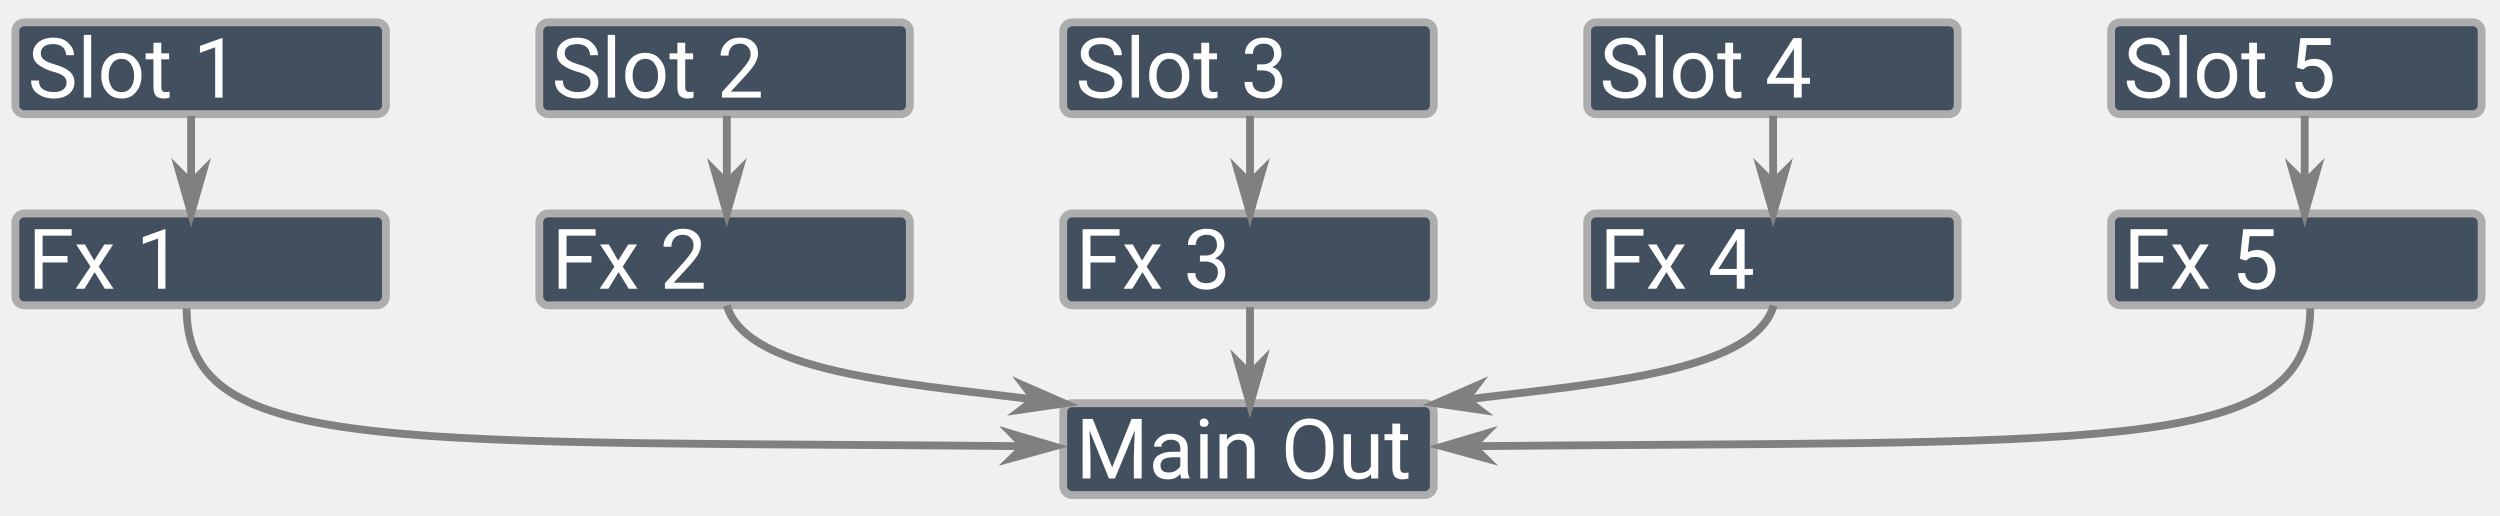
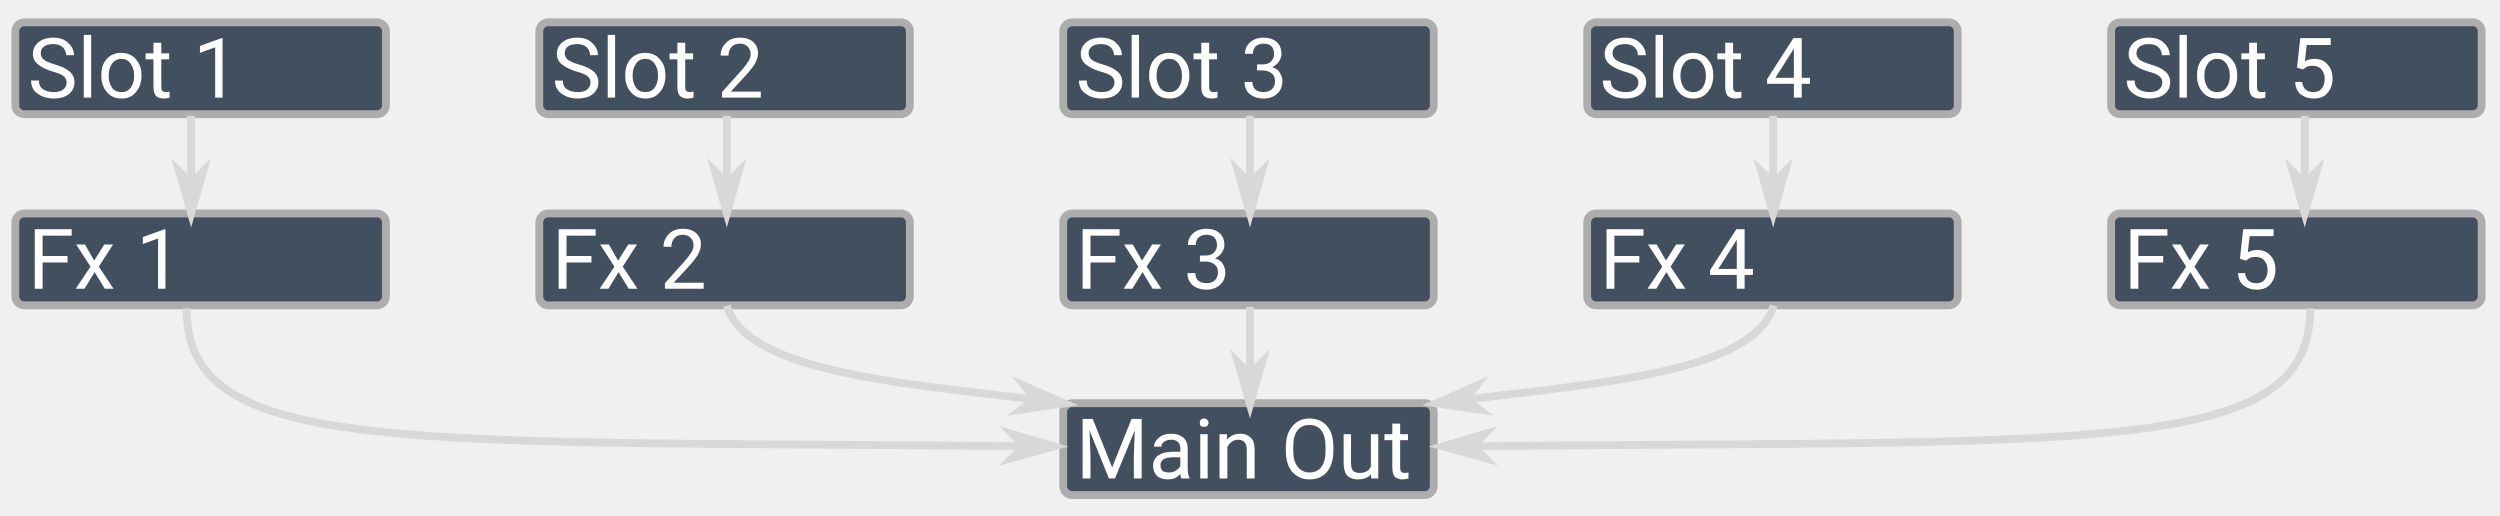
<svg xmlns="http://www.w3.org/2000/svg" width="320" height="66" viewBox="0 0 84.667 17.462" version="1.1" id="svg8">
  <defs id="defs2">
    <marker style="overflow:visible;" id="marker2796" refX="0.0" refY="0.0" orient="auto">
-       <path transform="scale(0.4) rotate(180) translate(10,0)" style="fill-rule:evenodd;stroke:#808080;stroke-width:1pt;stroke-opacity:1;fill:#808080;fill-opacity:1" d="M 0.0,0.0 L 5.0,-5.0 L -12.5,0.0 L 5.0,5.0 L 0.0,0.0 z " id="path2794" />
+       <path transform="scale(0.4) rotate(180) translate(10,0)" style="fill-rule:evenodd;stroke:#d8d8d8;stroke-width:1pt;stroke-opacity:1;fill:#d8d8d8;fill-opacity:1" d="M 0.0,0.0 L 5.0,-5.0 L -12.5,0.0 L 5.0,5.0 L 0.0,0.0 z " id="path2794" />
    </marker>
    <marker style="overflow:visible;" id="marker2670" refX="0.0" refY="0.0" orient="auto">
-       <path transform="scale(0.4) rotate(180) translate(10,0)" style="fill-rule:evenodd;stroke:#808080;stroke-width:1pt;stroke-opacity:1;fill:#808080;fill-opacity:1" d="M 0.0,0.0 L 5.0,-5.0 L -12.5,0.0 L 5.0,5.0 L 0.0,0.0 z " id="path2668" />
+       <path transform="scale(0.4) rotate(180) translate(10,0)" style="fill-rule:evenodd;stroke:#d8d8d8;stroke-width:1pt;stroke-opacity:1;fill:#d8d8d8;fill-opacity:1" d="M 0.0,0.0 L 5.0,-5.0 L -12.5,0.0 L 5.0,5.0 L 0.0,0.0 z " id="path2668" />
    </marker>
    <marker style="overflow:visible;" id="marker2558" refX="0.0" refY="0.0" orient="auto">
-       <path transform="scale(0.4) rotate(180) translate(10,0)" style="fill-rule:evenodd;stroke:#808080;stroke-width:1pt;stroke-opacity:1;fill:#808080;fill-opacity:1" d="M 0.0,0.0 L 5.0,-5.0 L -12.5,0.0 L 5.0,5.0 L 0.0,0.0 z " id="path2556" />
+       <path transform="scale(0.4) rotate(180) translate(10,0)" style="fill-rule:evenodd;stroke:#d8d8d8;stroke-width:1pt;stroke-opacity:1;fill:#d8d8d8;fill-opacity:1" d="M 0.0,0.0 L 5.0,-5.0 L -12.5,0.0 L 5.0,5.0 L 0.0,0.0 z " id="path2556" />
    </marker>
    <marker style="overflow:visible;" id="marker2502" refX="0.0" refY="0.0" orient="auto">
      <path transform="scale(0.4) rotate(180) translate(10,0)" style="fill-rule:evenodd;stroke:#000000;stroke-width:1pt;stroke-opacity:1;fill:#000000;fill-opacity:1" d="M 0.0,0.0 L 5.0,-5.0 L -12.5,0.0 L 5.0,5.0 L 0.0,0.0 z " id="path2500" />
    </marker>
    <marker style="overflow:visible;" id="marker2492" refX="0.0" refY="0.0" orient="auto">
      <path transform="scale(0.4) rotate(180) translate(10,0)" style="fill-rule:evenodd;stroke:#000000;stroke-width:1pt;stroke-opacity:1;fill:#000000;fill-opacity:1" d="M 0.0,0.0 L 5.0,-5.0 L -12.5,0.0 L 5.0,5.0 L 0.0,0.0 z " id="path2490" />
    </marker>
    <marker style="overflow:visible;" id="marker2162" refX="0.0" refY="0.0" orient="auto">
-       <path transform="scale(0.4) rotate(180) translate(10,0)" style="fill-rule:evenodd;stroke:#808080;stroke-width:1pt;stroke-opacity:1;fill:#808080;fill-opacity:1" d="M 0.0,0.0 L 5.0,-5.0 L -12.5,0.0 L 5.0,5.0 L 0.0,0.0 z " id="path2160" />
+       <path transform="scale(0.4) rotate(180) translate(10,0)" style="fill-rule:evenodd;stroke:#d8d8d8;stroke-width:1pt;stroke-opacity:1;fill:#d8d8d8;fill-opacity:1" d="M 0.0,0.0 L 5.0,-5.0 L -12.5,0.0 L 5.0,5.0 L 0.0,0.0 z " id="path2160" />
    </marker>
    <marker style="overflow:visible;" id="marker1554" refX="0.0" refY="0.0" orient="auto">
      <path transform="scale(0.4) rotate(180) translate(10,0)" style="fill-rule:evenodd;stroke:#000000;stroke-width:1pt;stroke-opacity:1;fill:#000000;fill-opacity:1" d="M 0.0,0.0 L 5.0,-5.0 L -12.5,0.0 L 5.0,5.0 L 0.0,0.0 z " id="path1552" />
    </marker>
    <marker style="overflow:visible;" id="marker1470" refX="0.0" refY="0.0" orient="auto">
-       <path transform="scale(0.4) rotate(180) translate(10,0)" style="fill-rule:evenodd;stroke:#808080;stroke-width:1pt;stroke-opacity:1;fill:#808080;fill-opacity:1" d="M 0.0,0.0 L 5.0,-5.0 L -12.5,0.0 L 5.0,5.0 L 0.0,0.0 z " id="path1468" />
+       <path transform="scale(0.4) rotate(180) translate(10,0)" style="fill-rule:evenodd;stroke:#d8d8d8;stroke-width:1pt;stroke-opacity:1;fill:#d8d8d8;fill-opacity:1" d="M 0.0,0.0 L 5.0,-5.0 L -12.5,0.0 L 5.0,5.0 L 0.0,0.0 z " id="path1468" />
    </marker>
    <marker style="overflow:visible;" id="marker1406" refX="0.0" refY="0.0" orient="auto">
-       <path transform="scale(0.4) rotate(180) translate(10,0)" style="fill-rule:evenodd;stroke:#808080;stroke-width:1pt;stroke-opacity:1;fill:#808080;fill-opacity:1" d="M 0.0,0.0 L 5.0,-5.0 L -12.5,0.0 L 5.0,5.0 L 0.0,0.0 z " id="path1404" />
+       <path transform="scale(0.4) rotate(180) translate(10,0)" style="fill-rule:evenodd;stroke:#d8d8d8;stroke-width:1pt;stroke-opacity:1;fill:#d8d8d8;fill-opacity:1" d="M 0.0,0.0 L 5.0,-5.0 L -12.5,0.0 L 5.0,5.0 L 0.0,0.0 z " id="path1404" />
    </marker>
    <marker style="overflow:visible;" id="marker1350" refX="0.0" refY="0.0" orient="auto">
-       <path transform="scale(0.4) rotate(180) translate(10,0)" style="fill-rule:evenodd;stroke:#808080;stroke-width:1pt;stroke-opacity:1;fill:#808080;fill-opacity:1" d="M 0.0,0.0 L 5.0,-5.0 L -12.5,0.0 L 5.0,5.0 L 0.0,0.0 z " id="path1348" />
+       <path transform="scale(0.4) rotate(180) translate(10,0)" style="fill-rule:evenodd;stroke:#d8d8d8;stroke-width:1pt;stroke-opacity:1;fill:#d8d8d8;fill-opacity:1" d="M 0.0,0.0 L 5.0,-5.0 L -12.5,0.0 L 5.0,5.0 L 0.0,0.0 z " id="path1348" />
    </marker>
    <marker style="overflow:visible;" id="marker1302" refX="0.0" refY="0.0" orient="auto">
-       <path transform="scale(0.4) rotate(180) translate(10,0)" style="fill-rule:evenodd;stroke:#808080;stroke-width:1pt;stroke-opacity:1;fill:#808080;fill-opacity:1" d="M 0.0,0.0 L 5.0,-5.0 L -12.5,0.0 L 5.0,5.0 L 0.0,0.0 z " id="path1300" />
+       <path transform="scale(0.4) rotate(180) translate(10,0)" style="fill-rule:evenodd;stroke:#d8d8d8;stroke-width:1pt;stroke-opacity:1;fill:#d8d8d8;fill-opacity:1" d="M 0.0,0.0 L 5.0,-5.0 L -12.5,0.0 L 5.0,5.0 L 0.0,0.0 z " id="path1300" />
    </marker>
    <marker style="overflow:visible;" id="marker1256" refX="0.0" refY="0.0" orient="auto">
-       <path transform="scale(0.4) rotate(180) translate(10,0)" style="fill-rule:evenodd;stroke:#808080;stroke-width:1pt;stroke-opacity:1;fill:#808080;fill-opacity:1" d="M 0.0,0.0 L 5.0,-5.0 L -12.5,0.0 L 5.0,5.0 L 0.0,0.0 z " id="path1254" />
+       <path transform="scale(0.4) rotate(180) translate(10,0)" style="fill-rule:evenodd;stroke:#d8d8d8;stroke-width:1pt;stroke-opacity:1;fill:#d8d8d8;fill-opacity:1" d="M 0.0,0.0 L 5.0,-5.0 L -12.5,0.0 L 5.0,5.0 L 0.0,0.0 z " id="path1254" />
    </marker>
    <marker style="overflow:visible;" id="Arrow1Mend" refX="0.0" refY="0.0" orient="auto">
-       <path transform="scale(0.4) rotate(180) translate(10,0)" style="fill-rule:evenodd;stroke:#808080;stroke-width:1pt;stroke-opacity:1;fill:#808080;fill-opacity:1" d="M 0.0,0.0 L 5.0,-5.0 L -12.5,0.0 L 5.0,5.0 L 0.0,0.0 z " id="path985" />
+       <path transform="scale(0.4) rotate(180) translate(10,0)" style="fill-rule:evenodd;stroke:#d8d8d8;stroke-width:1pt;stroke-opacity:1;fill:#d8d8d8;fill-opacity:1" d="M 0.0,0.0 L 5.0,-5.0 L -12.5,0.0 L 5.0,5.0 L 0.0,0.0 z " id="path985" />
    </marker>
  </defs>
  <g id="layer1" transform="translate(2.091497,-138.6407)">
    <g id="g860" transform="translate(0,0.1417411)">
      <rect style="fill:#424f5e;fill-opacity:1;stroke:#adadad;stroke-width:0.265;stroke-linecap:round;stroke-miterlimit:4;stroke-dasharray:none;stroke-opacity:1" id="rect840" width="12.549" height="3.111" x="-1.571" y="139.255" ry="0.301" />
      <text xml:space="preserve" style="font-style:normal;font-variant:normal;font-weight:normal;font-stretch:normal;font-size:2.822px;line-height:1.764px;font-family:Roboto;-inkscape-font-specification:'Roboto, Normal';font-variant-ligatures:normal;font-variant-caps:normal;font-variant-numeric:normal;font-variant-east-asian:normal;letter-spacing:0px;word-spacing:0px;fill:#ffffff;fill-opacity:1;stroke:none;stroke-width:0.265px;stroke-linecap:butt;stroke-linejoin:miter;stroke-opacity:1" x="-1.147" y="141.806" id="text844">
        <tspan id="tspan842" x="-1.147" y="141.806" style="font-style:normal;font-variant:normal;font-weight:normal;font-stretch:normal;font-size:2.822px;font-family:Roboto;-inkscape-font-specification:'Roboto, Normal';font-variant-ligatures:normal;font-variant-caps:normal;font-variant-numeric:normal;font-variant-east-asian:normal;fill:#ffffff;fill-opacity:1;stroke-width:0.265px">Slot 1</tspan>
      </text>
    </g>
    <g id="g855" transform="translate(1.396244,0.1417411)">
      <rect style="fill:#424f5e;fill-opacity:1;stroke:#adadad;stroke-width:0.265;stroke-linecap:round;stroke-miterlimit:4;stroke-dasharray:none;stroke-opacity:1" id="rect846" width="12.549" height="3.111" x="14.777" y="139.255" ry="0.301" />
      <text xml:space="preserve" style="font-style:normal;font-variant:normal;font-weight:normal;font-stretch:normal;font-size:2.822px;line-height:1.764px;font-family:Roboto;-inkscape-font-specification:'Roboto, Normal';font-variant-ligatures:normal;font-variant-caps:normal;font-variant-numeric:normal;font-variant-east-asian:normal;letter-spacing:0px;word-spacing:0px;fill:#ffffff;fill-opacity:1;stroke:none;stroke-width:0.265px;stroke-linecap:butt;stroke-linejoin:miter;stroke-opacity:1" x="15.201" y="141.806" id="text850">
        <tspan id="tspan848" x="15.201" y="141.806" style="font-style:normal;font-variant:normal;font-weight:normal;font-stretch:normal;font-size:2.822px;font-family:Roboto;-inkscape-font-specification:'Roboto, Normal';font-variant-ligatures:normal;font-variant-caps:normal;font-variant-numeric:normal;font-variant-east-asian:normal;fill:#ffffff;fill-opacity:1;stroke-width:0.265px">Slot 2</tspan>
      </text>
    </g>
    <g id="g868" transform="translate(19.13996,0.1417411)">
      <rect style="fill:#424f5e;fill-opacity:1;stroke:#adadad;stroke-width:0.265;stroke-linecap:round;stroke-miterlimit:4;stroke-dasharray:none;stroke-opacity:1" id="rect862" width="12.549" height="3.111" x="14.777" y="139.255" ry="0.301" />
      <text xml:space="preserve" style="font-style:normal;font-variant:normal;font-weight:normal;font-stretch:normal;font-size:2.822px;line-height:1.764px;font-family:Roboto;-inkscape-font-specification:'Roboto, Normal';font-variant-ligatures:normal;font-variant-caps:normal;font-variant-numeric:normal;font-variant-east-asian:normal;letter-spacing:0px;word-spacing:0px;fill:#ffffff;fill-opacity:1;stroke:none;stroke-width:0.265px;stroke-linecap:butt;stroke-linejoin:miter;stroke-opacity:1" x="15.201" y="141.806" id="text866">
        <tspan id="tspan864" x="15.201" y="141.806" style="font-style:normal;font-variant:normal;font-weight:normal;font-stretch:normal;font-size:2.822px;font-family:Roboto;-inkscape-font-specification:'Roboto, Normal';font-variant-ligatures:normal;font-variant-caps:normal;font-variant-numeric:normal;font-variant-east-asian:normal;fill:#ffffff;fill-opacity:1;stroke-width:0.265px">Slot 3</tspan>
      </text>
    </g>
    <g id="g876" transform="translate(36.88367,0.1417411)">
      <rect style="fill:#424f5e;fill-opacity:1;stroke:#adadad;stroke-width:0.265;stroke-linecap:round;stroke-miterlimit:4;stroke-dasharray:none;stroke-opacity:1" id="rect870" width="12.549" height="3.111" x="14.777" y="139.255" ry="0.301" />
      <text xml:space="preserve" style="font-style:normal;font-variant:normal;font-weight:normal;font-stretch:normal;font-size:2.822px;line-height:1.764px;font-family:Roboto;-inkscape-font-specification:'Roboto, Normal';font-variant-ligatures:normal;font-variant-caps:normal;font-variant-numeric:normal;font-variant-east-asian:normal;letter-spacing:0px;word-spacing:0px;fill:#ffffff;fill-opacity:1;stroke:none;stroke-width:0.265px;stroke-linecap:butt;stroke-linejoin:miter;stroke-opacity:1" x="15.201" y="141.806" id="text874">
        <tspan id="tspan872" x="15.201" y="141.806" style="font-style:normal;font-variant:normal;font-weight:normal;font-stretch:normal;font-size:2.822px;font-family:Roboto;-inkscape-font-specification:'Roboto, Normal';font-variant-ligatures:normal;font-variant-caps:normal;font-variant-numeric:normal;font-variant-east-asian:normal;fill:#ffffff;fill-opacity:1;stroke-width:0.265px">Slot 4</tspan>
      </text>
    </g>
    <g id="g884" transform="translate(54.62738,0.1417411)">
      <rect style="fill:#424f5e;fill-opacity:1;stroke:#adadad;stroke-width:0.265;stroke-linecap:round;stroke-miterlimit:4;stroke-dasharray:none;stroke-opacity:1" id="rect878" width="12.549" height="3.111" x="14.777" y="139.255" ry="0.301" />
      <text xml:space="preserve" style="font-style:normal;font-variant:normal;font-weight:normal;font-stretch:normal;font-size:2.822px;line-height:1.764px;font-family:Roboto;-inkscape-font-specification:'Roboto, Normal';font-variant-ligatures:normal;font-variant-caps:normal;font-variant-numeric:normal;font-variant-east-asian:normal;letter-spacing:0px;word-spacing:0px;fill:#ffffff;fill-opacity:1;stroke:none;stroke-width:0.265px;stroke-linecap:butt;stroke-linejoin:miter;stroke-opacity:1" x="15.201" y="141.806" id="text882">
        <tspan id="tspan880" x="15.201" y="141.806" style="font-style:normal;font-variant:normal;font-weight:normal;font-stretch:normal;font-size:2.822px;font-family:Roboto;-inkscape-font-specification:'Roboto, Normal';font-variant-ligatures:normal;font-variant-caps:normal;font-variant-numeric:normal;font-variant-east-asian:normal;fill:#ffffff;fill-opacity:1;stroke-width:0.265px">Slot 5</tspan>
      </text>
    </g>
    <g id="g892" transform="translate(0,6.614584)">
      <rect style="fill:#424f5e;fill-opacity:1;stroke:#adadad;stroke-width:0.265;stroke-linecap:round;stroke-miterlimit:4;stroke-dasharray:none;stroke-opacity:1" id="rect886" width="12.549" height="3.111" x="-1.571" y="139.255" ry="0.301" />
      <text xml:space="preserve" style="font-style:normal;font-variant:normal;font-weight:normal;font-stretch:normal;font-size:2.822px;line-height:1.764px;font-family:Roboto;-inkscape-font-specification:'Roboto, Normal';font-variant-ligatures:normal;font-variant-caps:normal;font-variant-numeric:normal;font-variant-east-asian:normal;letter-spacing:0px;word-spacing:0px;fill:#ffffff;fill-opacity:1;stroke:none;stroke-width:0.265px;stroke-linecap:butt;stroke-linejoin:miter;stroke-opacity:1" x="-1.147" y="141.806" id="text890">
        <tspan id="tspan888" x="-1.147" y="141.806" style="font-style:normal;font-variant:normal;font-weight:normal;font-stretch:normal;font-size:2.822px;font-family:Roboto;-inkscape-font-specification:'Roboto, Normal';font-variant-ligatures:normal;font-variant-caps:normal;font-variant-numeric:normal;font-variant-east-asian:normal;fill:#ffffff;fill-opacity:1;stroke-width:0.265px">Fx 1</tspan>
      </text>
    </g>
    <g id="g900" transform="translate(1.396244,6.614584)">
      <rect style="fill:#424f5e;fill-opacity:1;stroke:#adadad;stroke-width:0.265;stroke-linecap:round;stroke-miterlimit:4;stroke-dasharray:none;stroke-opacity:1" id="rect894" width="12.549" height="3.111" x="14.777" y="139.255" ry="0.301" />
      <text xml:space="preserve" style="font-style:normal;font-variant:normal;font-weight:normal;font-stretch:normal;font-size:2.822px;line-height:1.764px;font-family:Roboto;-inkscape-font-specification:'Roboto, Normal';font-variant-ligatures:normal;font-variant-caps:normal;font-variant-numeric:normal;font-variant-east-asian:normal;letter-spacing:0px;word-spacing:0px;fill:#ffffff;fill-opacity:1;stroke:none;stroke-width:0.265px;stroke-linecap:butt;stroke-linejoin:miter;stroke-opacity:1" x="15.201" y="141.806" id="text898">
        <tspan id="tspan896" x="15.201" y="141.806" style="font-style:normal;font-variant:normal;font-weight:normal;font-stretch:normal;font-size:2.822px;font-family:Roboto;-inkscape-font-specification:'Roboto, Normal';font-variant-ligatures:normal;font-variant-caps:normal;font-variant-numeric:normal;font-variant-east-asian:normal;fill:#ffffff;fill-opacity:1;stroke-width:0.265px">Fx 2</tspan>
      </text>
    </g>
    <g id="g908" transform="translate(19.13996,6.614584)">
      <rect style="fill:#424f5e;fill-opacity:1;stroke:#adadad;stroke-width:0.265;stroke-linecap:round;stroke-miterlimit:4;stroke-dasharray:none;stroke-opacity:1" id="rect902" width="12.549" height="3.111" x="14.777" y="139.255" ry="0.301" />
      <text xml:space="preserve" style="font-style:normal;font-variant:normal;font-weight:normal;font-stretch:normal;font-size:2.822px;line-height:1.764px;font-family:Roboto;-inkscape-font-specification:'Roboto, Normal';font-variant-ligatures:normal;font-variant-caps:normal;font-variant-numeric:normal;font-variant-east-asian:normal;letter-spacing:0px;word-spacing:0px;fill:#ffffff;fill-opacity:1;stroke:none;stroke-width:0.265px;stroke-linecap:butt;stroke-linejoin:miter;stroke-opacity:1" x="15.201" y="141.806" id="text906">
        <tspan id="tspan904" x="15.201" y="141.806" style="font-style:normal;font-variant:normal;font-weight:normal;font-stretch:normal;font-size:2.822px;font-family:Roboto;-inkscape-font-specification:'Roboto, Normal';font-variant-ligatures:normal;font-variant-caps:normal;font-variant-numeric:normal;font-variant-east-asian:normal;fill:#ffffff;fill-opacity:1;stroke-width:0.265px">Fx 3</tspan>
      </text>
    </g>
    <g id="g916" transform="translate(36.88367,6.614584)">
      <rect style="fill:#424f5e;fill-opacity:1;stroke:#adadad;stroke-width:0.265;stroke-linecap:round;stroke-miterlimit:4;stroke-dasharray:none;stroke-opacity:1" id="rect910" width="12.549" height="3.111" x="14.777" y="139.255" ry="0.301" />
      <text xml:space="preserve" style="font-style:normal;font-variant:normal;font-weight:normal;font-stretch:normal;font-size:2.822px;line-height:1.764px;font-family:Roboto;-inkscape-font-specification:'Roboto, Normal';font-variant-ligatures:normal;font-variant-caps:normal;font-variant-numeric:normal;font-variant-east-asian:normal;letter-spacing:0px;word-spacing:0px;fill:#ffffff;fill-opacity:1;stroke:none;stroke-width:0.265px;stroke-linecap:butt;stroke-linejoin:miter;stroke-opacity:1" x="15.201" y="141.806" id="text914">
        <tspan id="tspan912" x="15.201" y="141.806" style="font-style:normal;font-variant:normal;font-weight:normal;font-stretch:normal;font-size:2.822px;font-family:Roboto;-inkscape-font-specification:'Roboto, Normal';font-variant-ligatures:normal;font-variant-caps:normal;font-variant-numeric:normal;font-variant-east-asian:normal;fill:#ffffff;fill-opacity:1;stroke-width:0.265px">Fx 4</tspan>
      </text>
    </g>
    <g id="g924" transform="translate(54.62738,6.614584)">
      <rect style="fill:#424f5e;fill-opacity:1;stroke:#adadad;stroke-width:0.265;stroke-linecap:round;stroke-miterlimit:4;stroke-dasharray:none;stroke-opacity:1" id="rect918" width="12.549" height="3.111" x="14.777" y="139.255" ry="0.301" />
      <text xml:space="preserve" style="font-style:normal;font-variant:normal;font-weight:normal;font-stretch:normal;font-size:2.822px;line-height:1.764px;font-family:Roboto;-inkscape-font-specification:'Roboto, Normal';font-variant-ligatures:normal;font-variant-caps:normal;font-variant-numeric:normal;font-variant-east-asian:normal;letter-spacing:0px;word-spacing:0px;fill:#ffffff;fill-opacity:1;stroke:none;stroke-width:0.265px;stroke-linecap:butt;stroke-linejoin:miter;stroke-opacity:1" x="15.201" y="141.806" id="text922">
        <tspan id="tspan920" x="15.201" y="141.806" style="font-style:normal;font-variant:normal;font-weight:normal;font-stretch:normal;font-size:2.822px;font-family:Roboto;-inkscape-font-specification:'Roboto, Normal';font-variant-ligatures:normal;font-variant-caps:normal;font-variant-numeric:normal;font-variant-east-asian:normal;fill:#ffffff;fill-opacity:1;stroke-width:0.265px">Fx 5</tspan>
      </text>
    </g>
    <g id="g932" transform="translate(19.13996,13.04018)">
      <rect style="fill:#424f5e;fill-opacity:1;stroke:#adadad;stroke-width:0.265;stroke-linecap:round;stroke-miterlimit:4;stroke-dasharray:none;stroke-opacity:1" id="rect926" width="12.549" height="3.111" x="14.777" y="139.255" ry="0.301" />
      <text xml:space="preserve" style="font-style:normal;font-variant:normal;font-weight:normal;font-stretch:normal;font-size:2.822px;line-height:1.764px;font-family:Roboto;-inkscape-font-specification:'Roboto, Normal';font-variant-ligatures:normal;font-variant-caps:normal;font-variant-numeric:normal;font-variant-east-asian:normal;letter-spacing:0px;word-spacing:0px;fill:#ffffff;fill-opacity:1;stroke:none;stroke-width:0.265px;stroke-linecap:butt;stroke-linejoin:miter;stroke-opacity:1" x="15.201" y="141.806" id="text930">
        <tspan id="tspan928" x="15.201" y="141.806" style="font-style:normal;font-variant:normal;font-weight:normal;font-stretch:normal;font-size:2.822px;font-family:Roboto;-inkscape-font-specification:'Roboto, Normal';font-variant-ligatures:normal;font-variant-caps:normal;font-variant-numeric:normal;font-variant-east-asian:normal;fill:#ffffff;fill-opacity:1;stroke-width:0.265px">Main Out</tspan>
      </text>
    </g>
-     <path style="fill:none;fill-rule:evenodd;stroke:#808080;stroke-width:0.265;stroke-linecap:butt;stroke-linejoin:miter;stroke-opacity:1;stroke-miterlimit:4;stroke-dasharray:none;marker-end:url(#Arrow1Mend)" d="m 4.381,142.562 v 3.26" id="path974" />
-     <path style="fill:none;fill-rule:evenodd;stroke:#808080;stroke-width:0.265;stroke-linecap:butt;stroke-linejoin:miter;stroke-miterlimit:4;stroke-dasharray:none;stroke-opacity:1;marker-end:url(#marker1256)" d="m 22.524,142.562 v 3.26" id="path1252" />
-     <path style="fill:none;fill-rule:evenodd;stroke:#808080;stroke-width:0.265;stroke-linecap:butt;stroke-linejoin:miter;stroke-miterlimit:4;stroke-dasharray:none;stroke-opacity:1;marker-end:url(#marker1302)" d="m 40.242,142.562 v 3.26" id="path1298" />
-     <path style="fill:none;fill-rule:evenodd;stroke:#808080;stroke-width:0.265;stroke-linecap:butt;stroke-linejoin:miter;stroke-miterlimit:4;stroke-dasharray:none;stroke-opacity:1;marker-end:url(#marker1350)" d="m 57.959,142.562 v 3.26" id="path1346" />
-     <path style="fill:none;fill-rule:evenodd;stroke:#808080;stroke-width:0.265;stroke-linecap:butt;stroke-linejoin:miter;stroke-miterlimit:4;stroke-dasharray:none;stroke-opacity:1;marker-end:url(#marker1406)" d="m 75.961,142.562 v 3.26" id="path1402" />
-     <path style="fill:none;fill-rule:evenodd;stroke:#808080;stroke-width:0.265;stroke-linecap:butt;stroke-linejoin:miter;stroke-miterlimit:4;stroke-dasharray:none;stroke-opacity:1;marker-end:url(#marker1470)" d="m 76.15,149.082 c -0.004,5.077 -7.264,4.459 -29.34,4.677" id="path1466" />
-     <path style="fill:none;fill-rule:evenodd;stroke:#808080;stroke-width:0.265;stroke-linecap:butt;stroke-linejoin:miter;stroke-miterlimit:4;stroke-dasharray:none;stroke-opacity:1;marker-end:url(#marker2162)" d="m 4.228,149.082 c 0.004,5.077 7.264,4.459 29.34,4.677" id="path2158" />
-     <path style="fill:none;fill-rule:evenodd;stroke:#808080;stroke-width:0.265;stroke-linecap:butt;stroke-linejoin:miter;stroke-miterlimit:4;stroke-dasharray:none;stroke-opacity:1;marker-end:url(#marker2558)" d="m 22.524,148.988 c 0.709,2.407 6.603,2.662 11.392,3.308" id="path2554" />
-     <path style="fill:none;fill-rule:evenodd;stroke:#808080;stroke-width:0.265;stroke-linecap:butt;stroke-linejoin:miter;stroke-miterlimit:4;stroke-dasharray:none;stroke-opacity:1;marker-end:url(#marker2670)" d="m 57.977,148.988 c -0.709,2.407 -6.603,2.662 -11.392,3.308" id="path2666" />
-     <path style="fill:none;fill-rule:evenodd;stroke:#808080;stroke-width:0.265;stroke-linecap:butt;stroke-linejoin:miter;stroke-miterlimit:4;stroke-dasharray:none;stroke-opacity:1;marker-end:url(#marker2796)" d="m 40.242,149.035 v 3.26" id="path2792" />
+     <path style="fill:none;fill-rule:evenodd;stroke:#d8d8d8;stroke-width:0.265;stroke-linecap:butt;stroke-linejoin:miter;stroke-opacity:1;stroke-miterlimit:4;stroke-dasharray:none;marker-end:url(#Arrow1Mend)" d="m 4.381,142.562 v 3.26" id="path974" />
+     <path style="fill:none;fill-rule:evenodd;stroke:#d8d8d8;stroke-width:0.265;stroke-linecap:butt;stroke-linejoin:miter;stroke-miterlimit:4;stroke-dasharray:none;stroke-opacity:1;marker-end:url(#marker1256)" d="m 22.524,142.562 v 3.26" id="path1252" />
+     <path style="fill:none;fill-rule:evenodd;stroke:#d8d8d8;stroke-width:0.265;stroke-linecap:butt;stroke-linejoin:miter;stroke-miterlimit:4;stroke-dasharray:none;stroke-opacity:1;marker-end:url(#marker1302)" d="m 40.242,142.562 v 3.26" id="path1298" />
+     <path style="fill:none;fill-rule:evenodd;stroke:#d8d8d8;stroke-width:0.265;stroke-linecap:butt;stroke-linejoin:miter;stroke-miterlimit:4;stroke-dasharray:none;stroke-opacity:1;marker-end:url(#marker1350)" d="m 57.959,142.562 v 3.26" id="path1346" />
+     <path style="fill:none;fill-rule:evenodd;stroke:#d8d8d8;stroke-width:0.265;stroke-linecap:butt;stroke-linejoin:miter;stroke-miterlimit:4;stroke-dasharray:none;stroke-opacity:1;marker-end:url(#marker1406)" d="m 75.961,142.562 v 3.26" id="path1402" />
+     <path style="fill:none;fill-rule:evenodd;stroke:#d8d8d8;stroke-width:0.265;stroke-linecap:butt;stroke-linejoin:miter;stroke-miterlimit:4;stroke-dasharray:none;stroke-opacity:1;marker-end:url(#marker1470)" d="m 76.15,149.082 c -0.004,5.077 -7.264,4.459 -29.34,4.677" id="path1466" />
+     <path style="fill:none;fill-rule:evenodd;stroke:#d8d8d8;stroke-width:0.265;stroke-linecap:butt;stroke-linejoin:miter;stroke-miterlimit:4;stroke-dasharray:none;stroke-opacity:1;marker-end:url(#marker2162)" d="m 4.228,149.082 c 0.004,5.077 7.264,4.459 29.34,4.677" id="path2158" />
+     <path style="fill:none;fill-rule:evenodd;stroke:#d8d8d8;stroke-width:0.265;stroke-linecap:butt;stroke-linejoin:miter;stroke-miterlimit:4;stroke-dasharray:none;stroke-opacity:1;marker-end:url(#marker2558)" d="m 22.524,148.988 c 0.709,2.407 6.603,2.662 11.392,3.308" id="path2554" />
+     <path style="fill:none;fill-rule:evenodd;stroke:#d8d8d8;stroke-width:0.265;stroke-linecap:butt;stroke-linejoin:miter;stroke-miterlimit:4;stroke-dasharray:none;stroke-opacity:1;marker-end:url(#marker2670)" d="m 57.977,148.988 c -0.709,2.407 -6.603,2.662 -11.392,3.308" id="path2666" />
+     <path style="fill:none;fill-rule:evenodd;stroke:#d8d8d8;stroke-width:0.265;stroke-linecap:butt;stroke-linejoin:miter;stroke-miterlimit:4;stroke-dasharray:none;stroke-opacity:1;marker-end:url(#marker2796)" d="m 40.242,149.035 v 3.26" id="path2792" />
  </g>
</svg>
